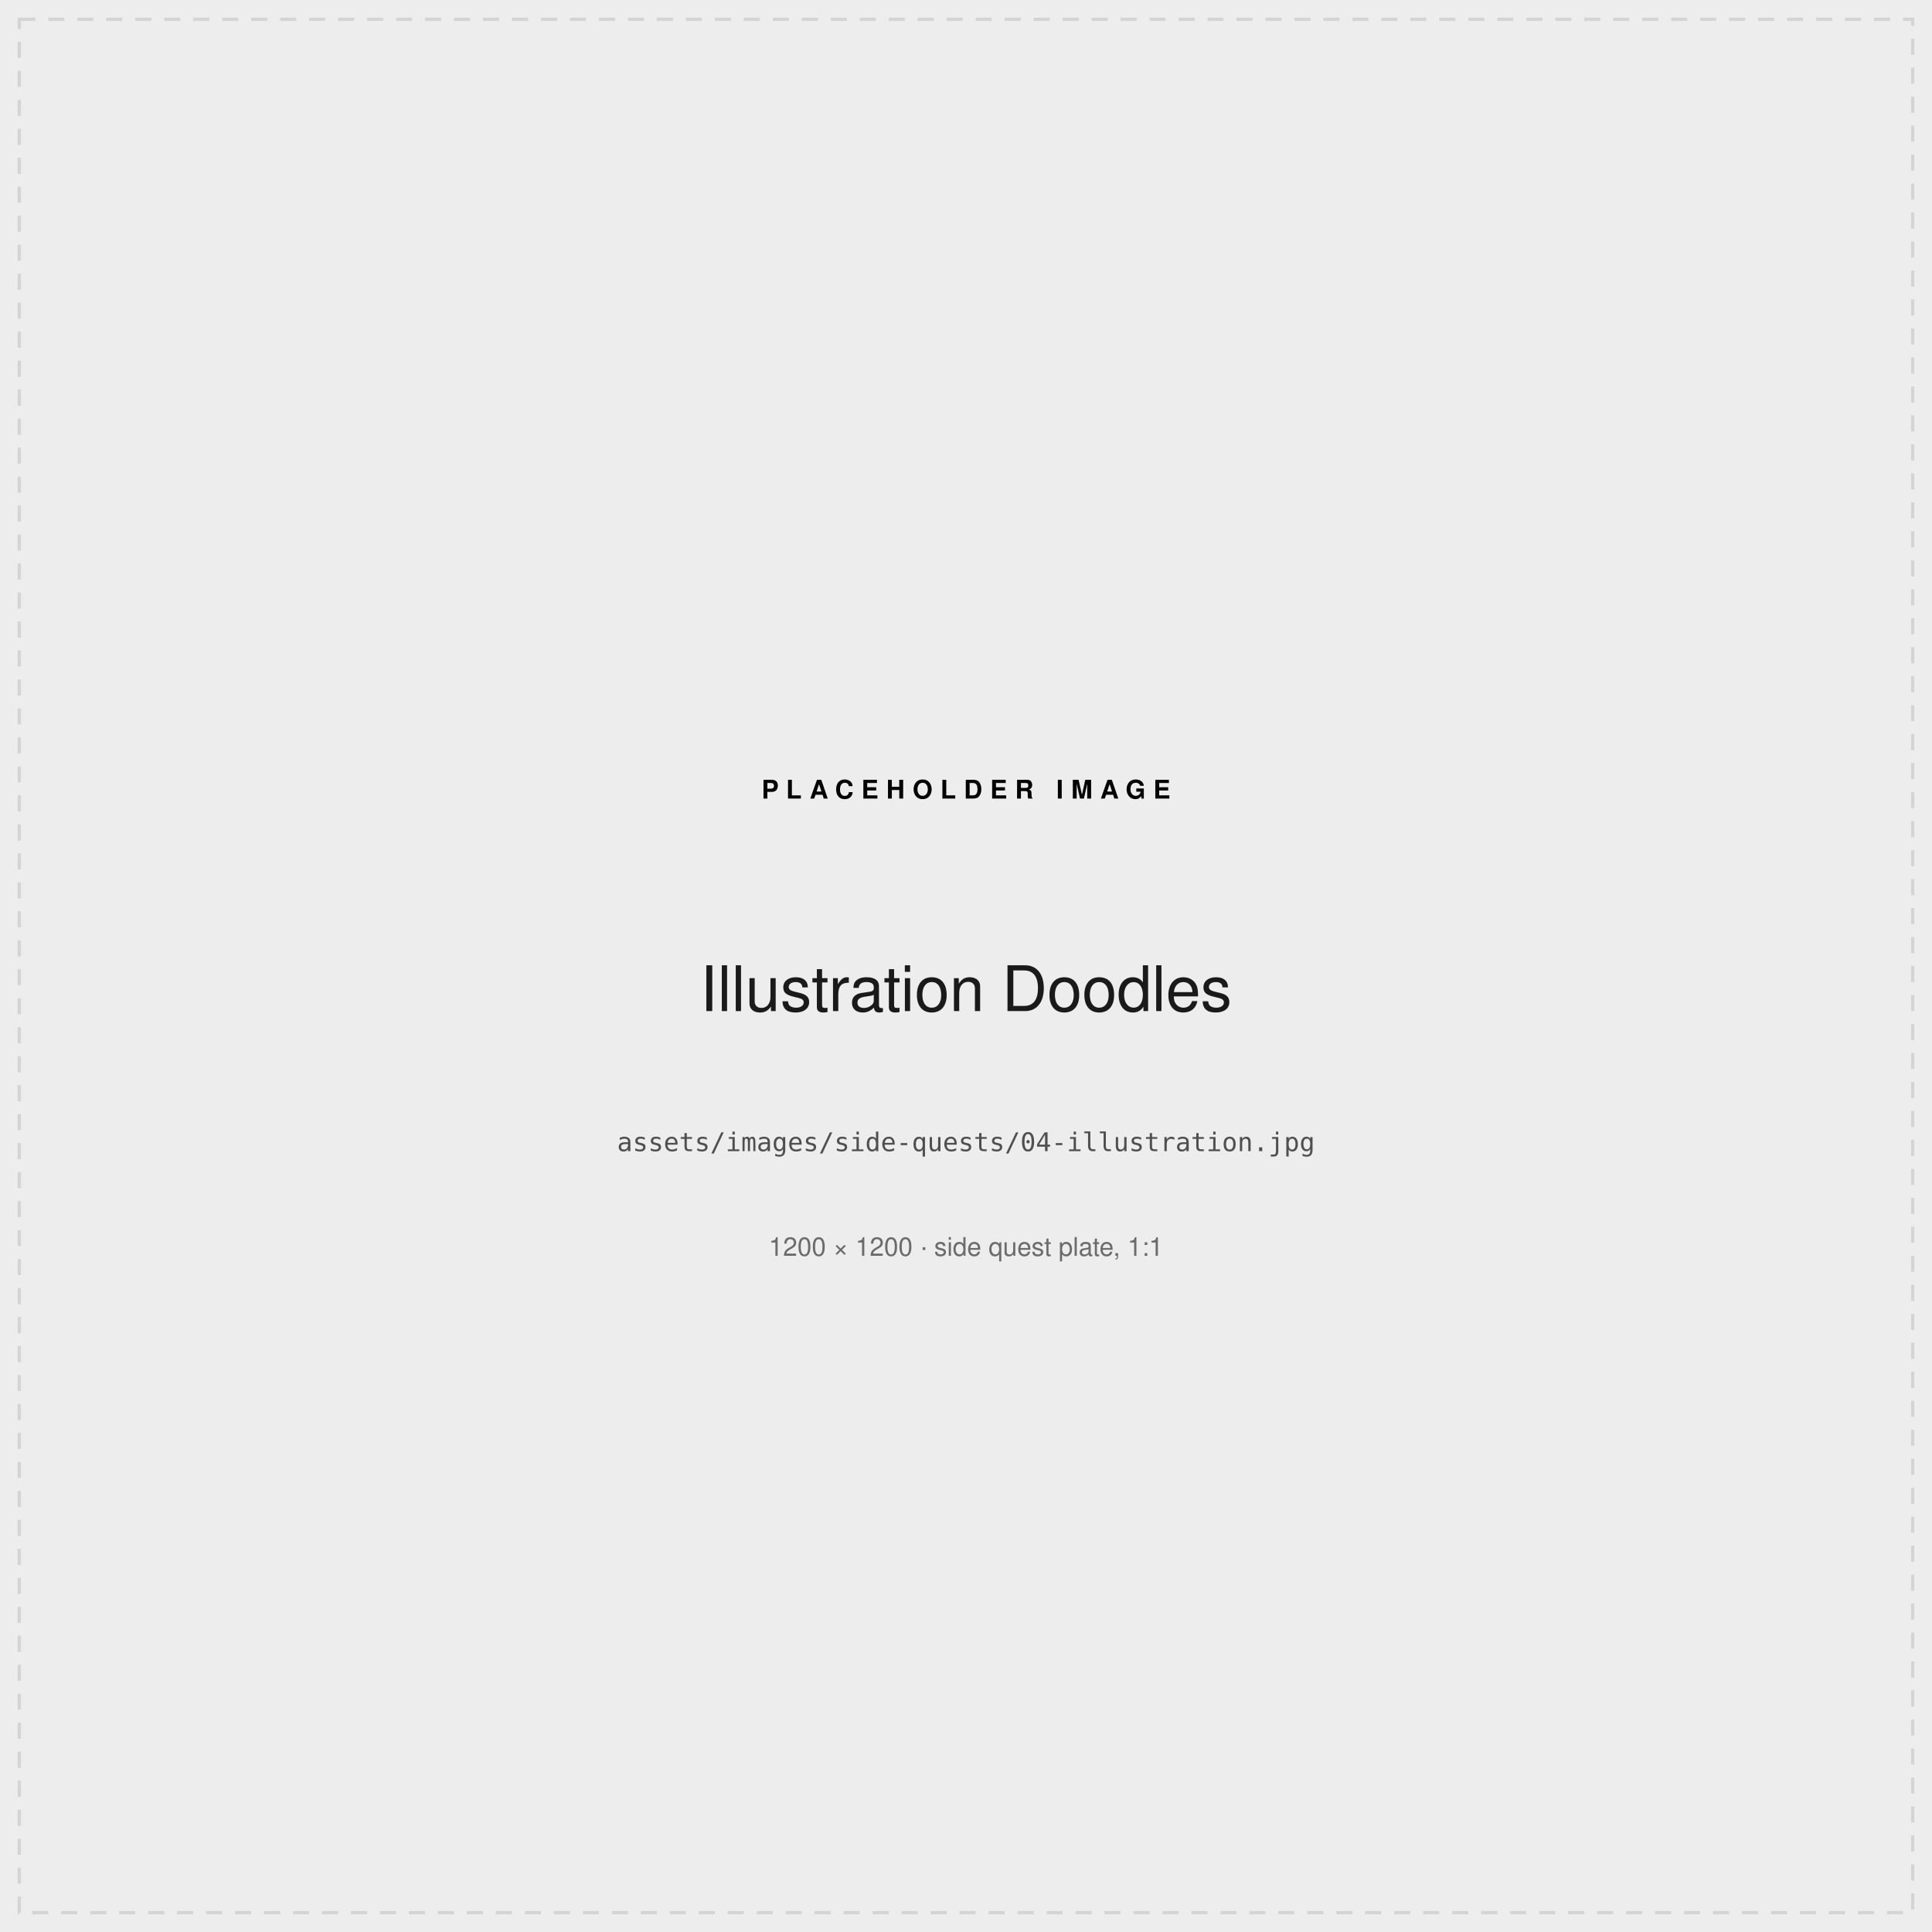
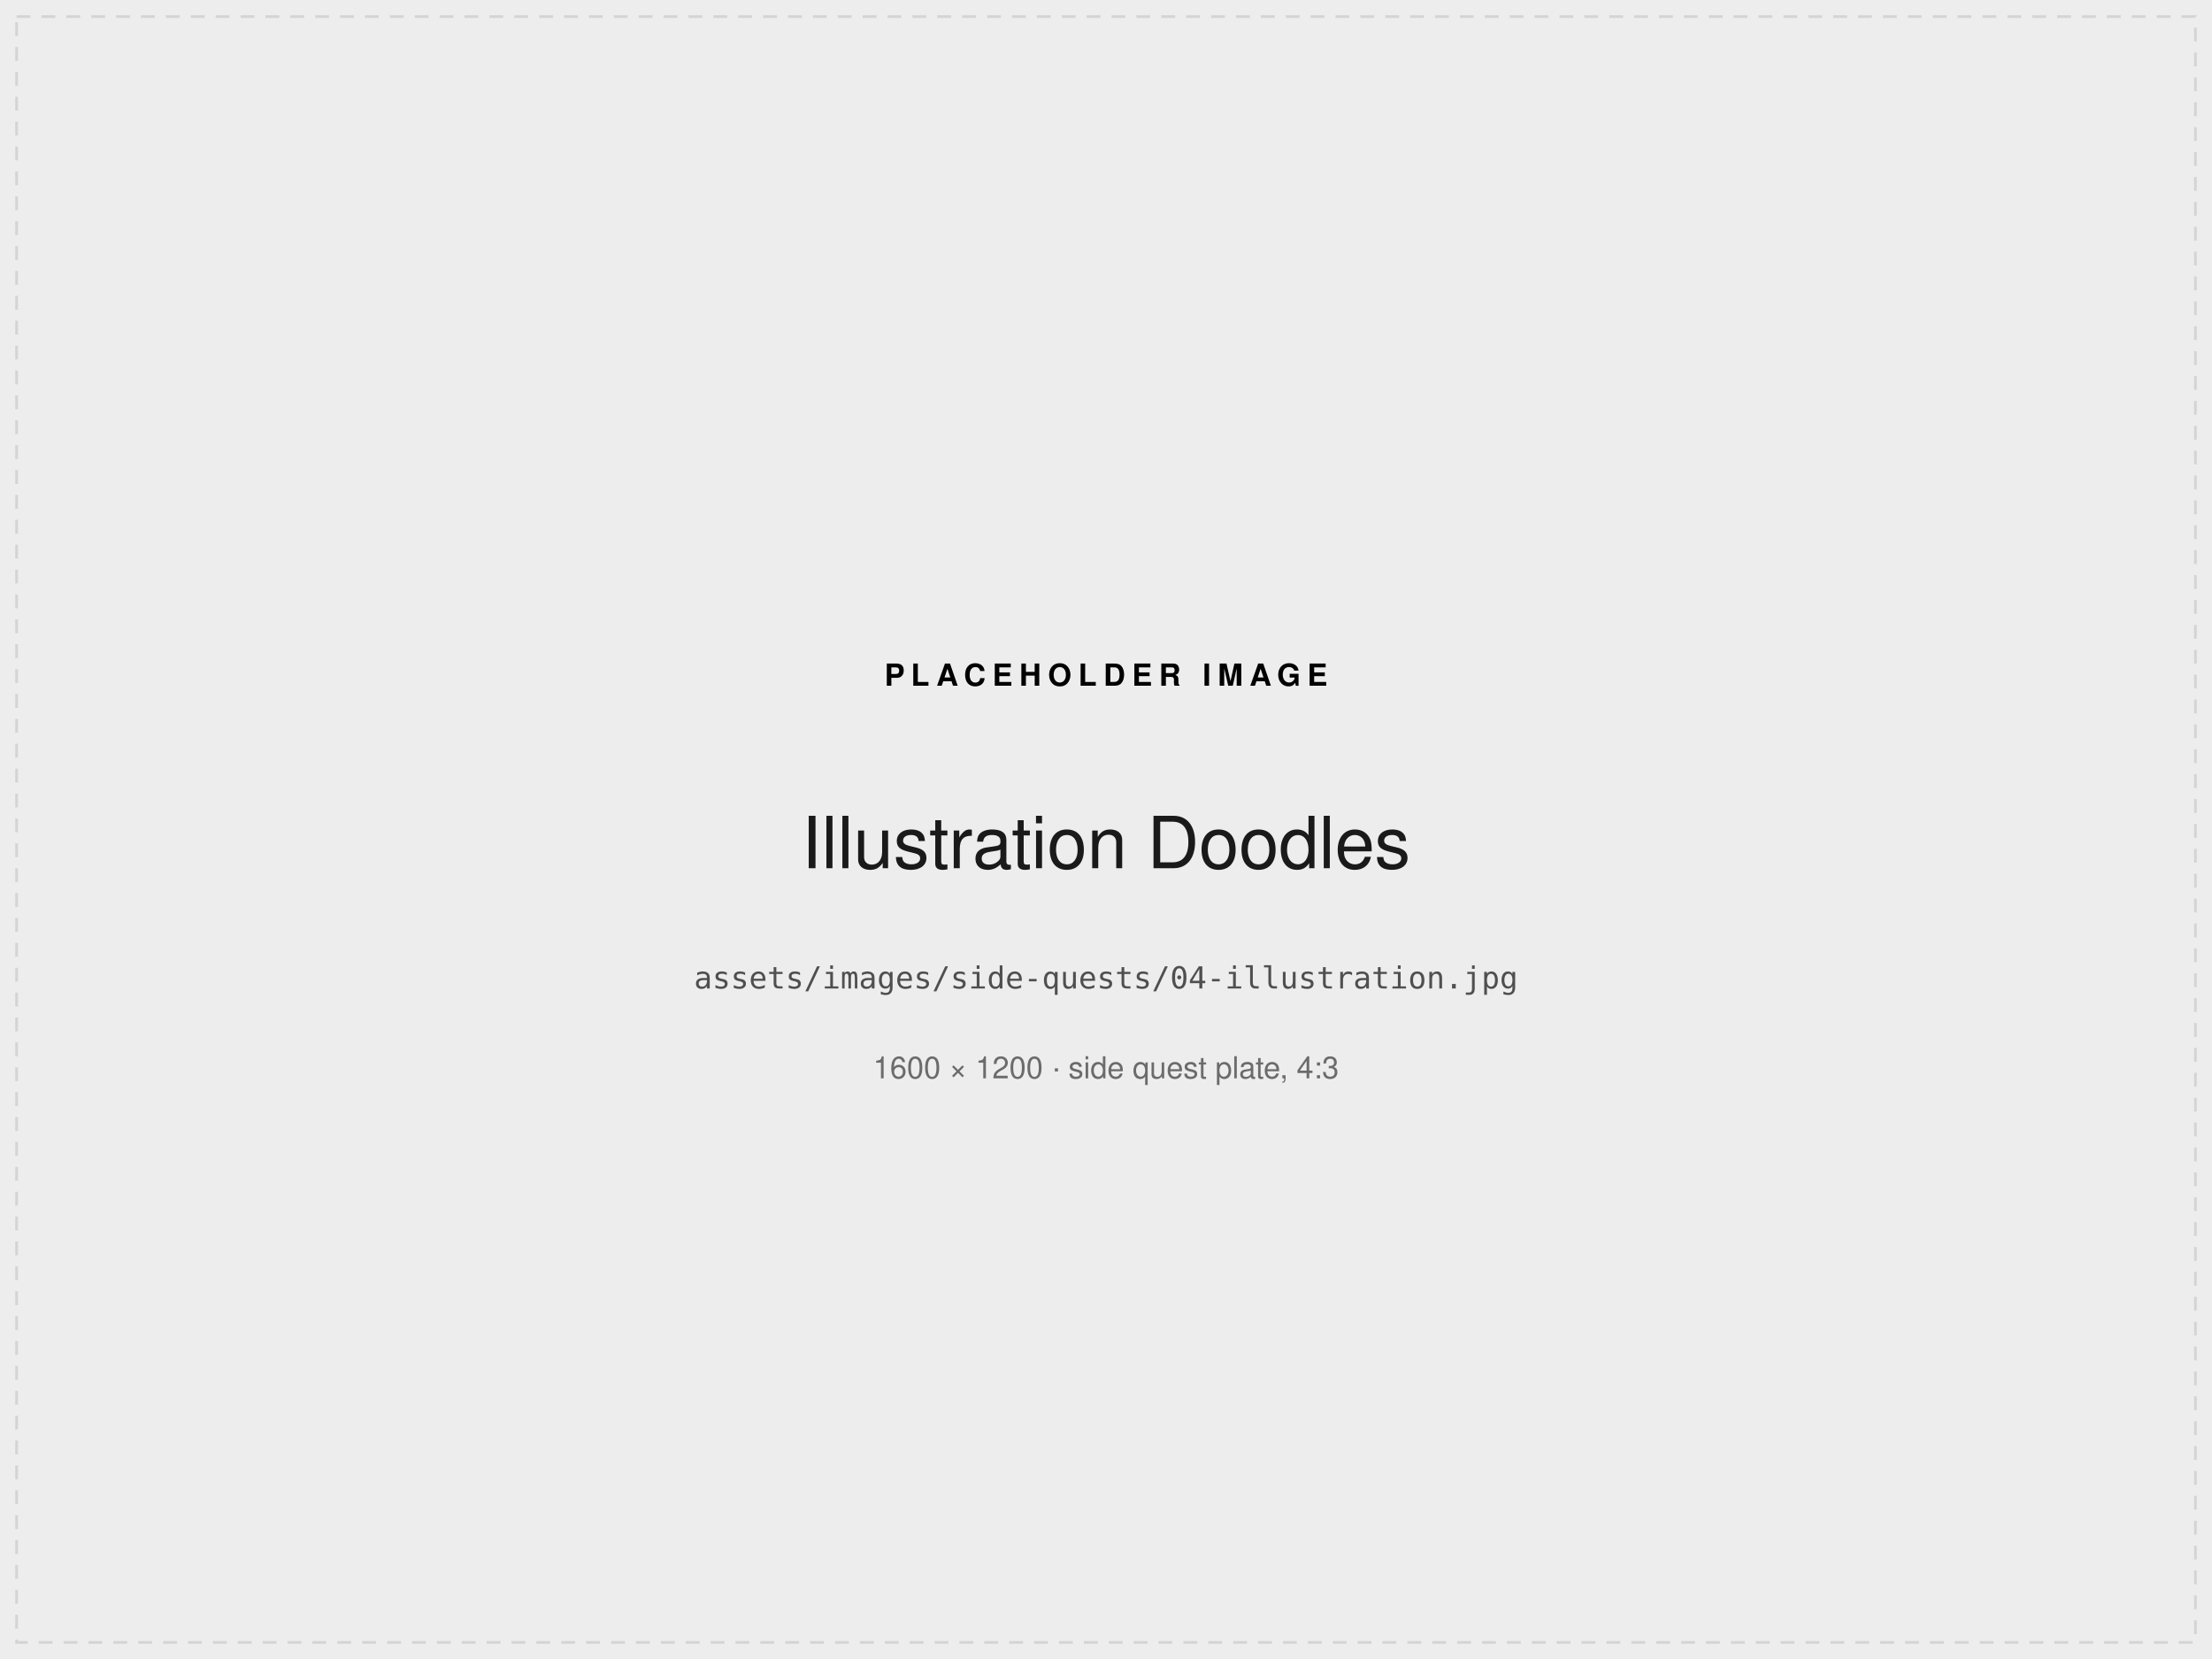
- <svg xmlns="http://www.w3.org/2000/svg" viewBox="0 0 1200 1200" width="1200" height="1200" role="img" aria-label="Placeholder image: Illustration Doodles">
-   <rect width="1200" height="1200" fill="#EDEDED" />
-   <rect x="12" y="12" width="1176" height="1176" fill="none" stroke="#D4D4D4" stroke-width="2" stroke-dasharray="10 8" />
+ <svg xmlns="http://www.w3.org/2000/svg" viewBox="0 0 1600 1200" width="1600" height="1200" role="img" aria-label="Placeholder image: Illustration Doodles">
+   <rect width="1600" height="1200" fill="#EDEDED" />
+   <rect x="12" y="12" width="1576" height="1176" fill="none" stroke="#D4D4D4" stroke-width="2" stroke-dasharray="10 8" />
  <g font-family="Archivo, 'Helvetica Neue', Helvetica, Arial, sans-serif" text-anchor="middle">
-     <text x="600" y="496" font-size="16" font-weight="600" letter-spacing="4.8" fill="#000000">PLACEHOLDER IMAGE</text>
-     <text x="600" y="628" font-size="39" font-weight="500" fill="#1A1A1A">Illustration Doodles</text>
-     <text x="600" y="715" font-size="16" fill="#4F4F4F" font-family="ui-monospace, 'SFMono-Regular', Menlo, Consolas, monospace">assets/images/side-quests/04-illustration.jpg</text>
-     <text x="600" y="780" font-size="16" fill="#6B6B6B">1200 × 1200 · side quest plate, 1:1</text>
+     <text x="800" y="496" font-size="22" font-weight="600" letter-spacing="4.8" fill="#000000">PLACEHOLDER IMAGE</text>
+     <text x="800" y="628" font-size="52" font-weight="500" fill="#1A1A1A">Illustration Doodles</text>
+     <text x="800" y="715" font-size="22" fill="#4F4F4F" font-family="ui-monospace, 'SFMono-Regular', Menlo, Consolas, monospace">assets/images/side-quests/04-illustration.jpg</text>
+     <text x="800" y="780" font-size="22" fill="#6B6B6B">1600 × 1200 · side quest plate, 4:3</text>
  </g>
</svg>
